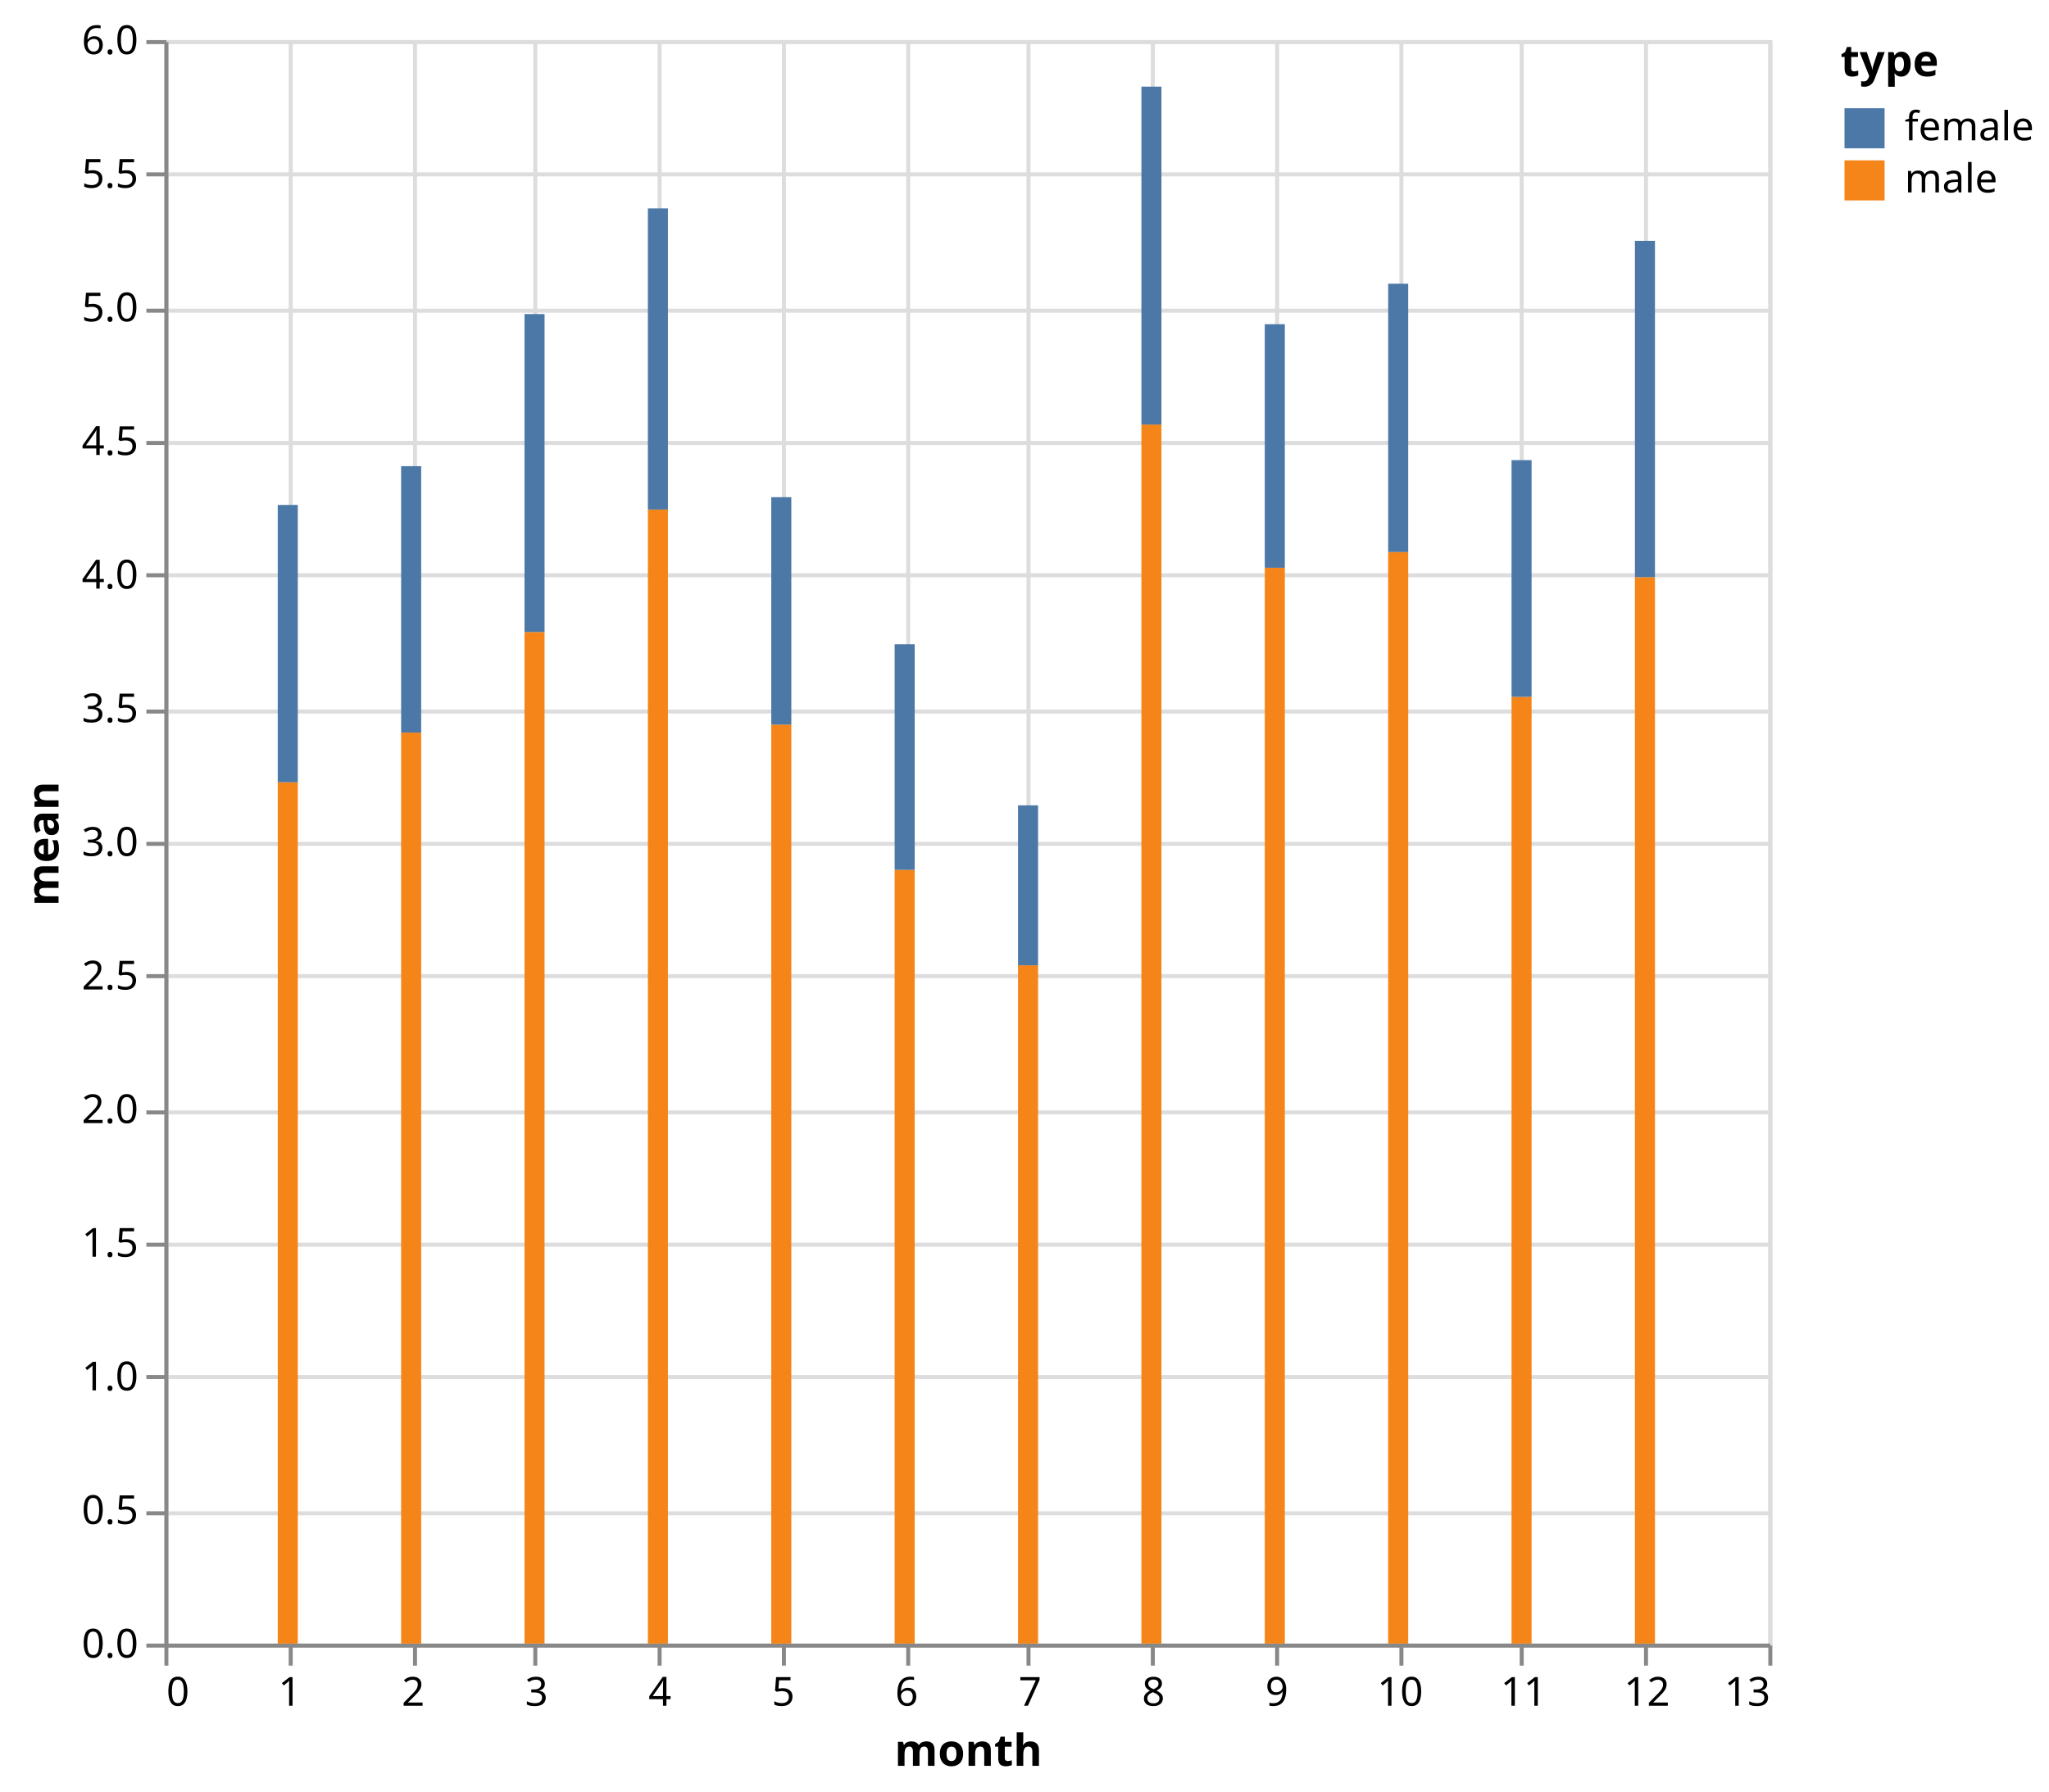
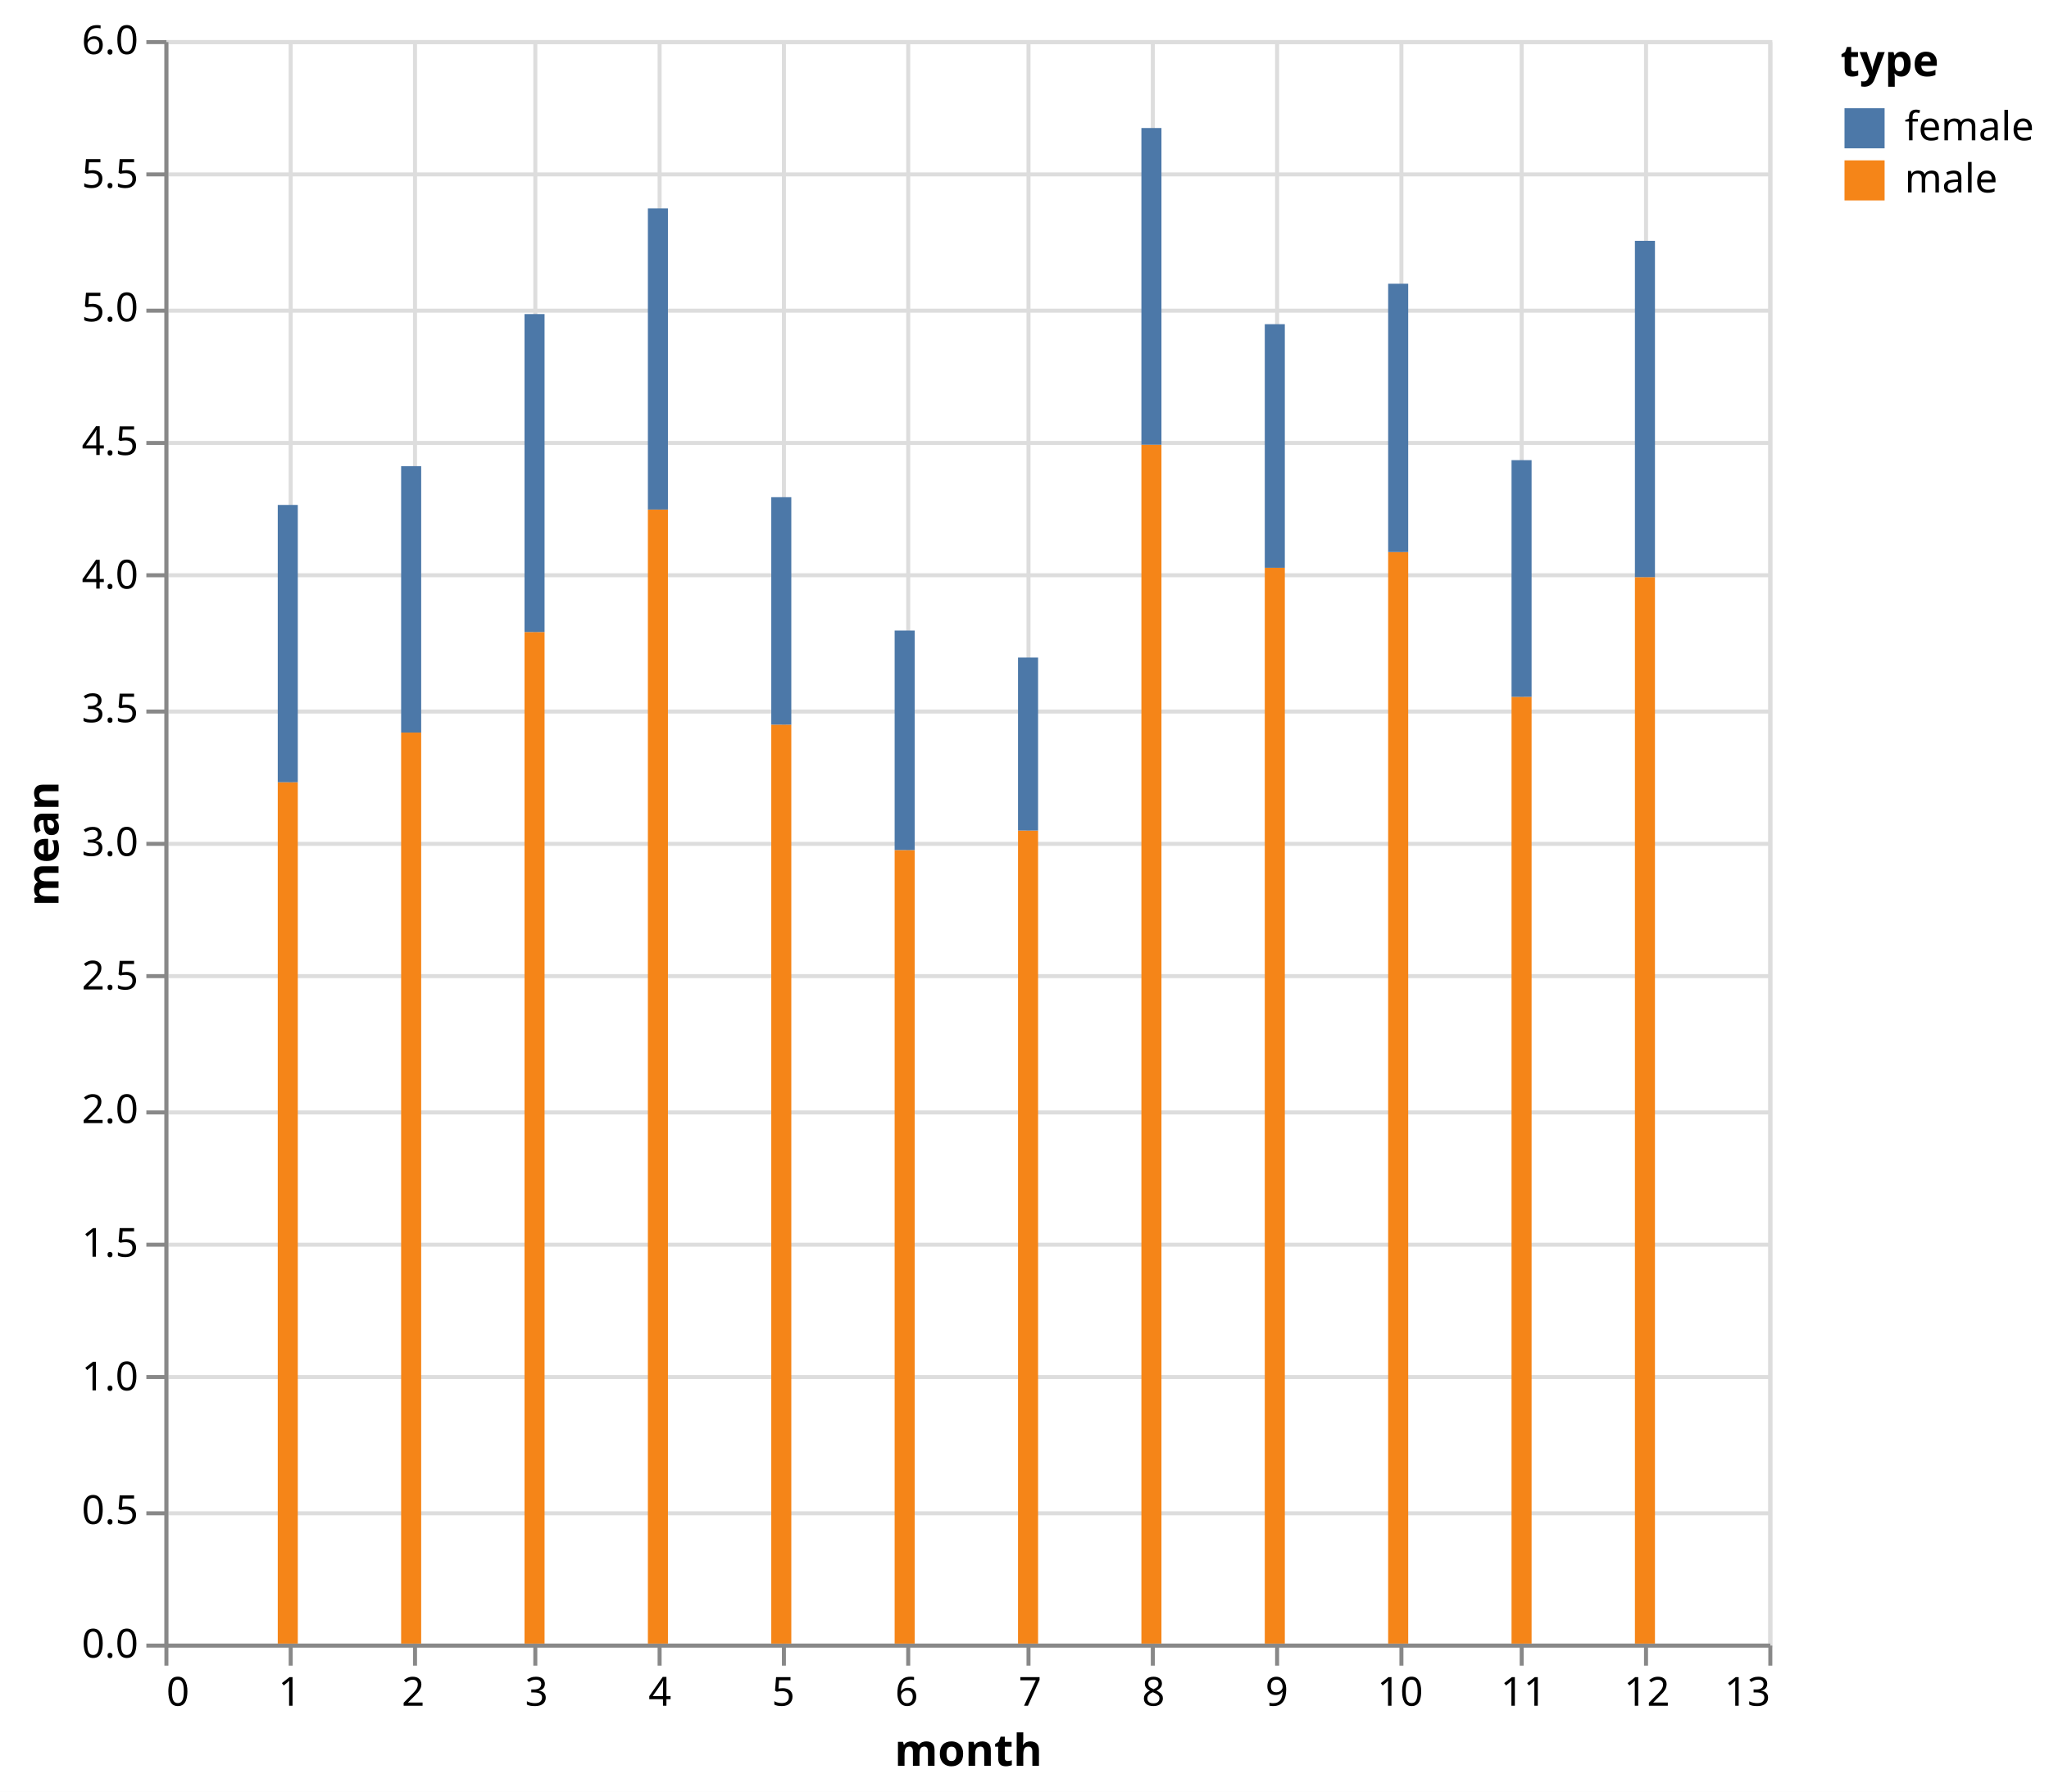
<svg xmlns="http://www.w3.org/2000/svg" version="1.1" class="marks" width="511" height="447" viewBox="0 0 511 447">
  <rect width="511" height="447" fill="white" />
  <g fill="none" stroke-miterlimit="10" transform="translate(41,10)">
    <g class="mark-group role-frame root" role="graphics-object" aria-roledescription="group mark container">
      <g transform="translate(0,0)">
        <path class="background" aria-hidden="true" d="M0.5,0.5h400v400h-400Z" stroke="#ddd" />
        <g>
          <g class="mark-group role-axis" aria-hidden="true">
            <g transform="translate(0.5,400.5)">
              <path class="background" aria-hidden="true" d="M0,0h0v0h0Z" pointer-events="none" />
              <g>
                <g class="mark-rule role-axis-grid" pointer-events="none">
                  <line transform="translate(0,-400)" x2="0" y2="400" stroke="#ddd" stroke-width="1" opacity="1" />
                  <line transform="translate(31,-400)" x2="0" y2="400" stroke="#ddd" stroke-width="1" opacity="1" />
                  <line transform="translate(62,-400)" x2="0" y2="400" stroke="#ddd" stroke-width="1" opacity="1" />
                  <line transform="translate(92,-400)" x2="0" y2="400" stroke="#ddd" stroke-width="1" opacity="1" />
                  <line transform="translate(123,-400)" x2="0" y2="400" stroke="#ddd" stroke-width="1" opacity="1" />
                  <line transform="translate(154,-400)" x2="0" y2="400" stroke="#ddd" stroke-width="1" opacity="1" />
                  <line transform="translate(185,-400)" x2="0" y2="400" stroke="#ddd" stroke-width="1" opacity="1" />
                  <line transform="translate(215,-400)" x2="0" y2="400" stroke="#ddd" stroke-width="1" opacity="1" />
                  <line transform="translate(246,-400)" x2="0" y2="400" stroke="#ddd" stroke-width="1" opacity="1" />
                  <line transform="translate(277,-400)" x2="0" y2="400" stroke="#ddd" stroke-width="1" opacity="1" />
                  <line transform="translate(308,-400)" x2="0" y2="400" stroke="#ddd" stroke-width="1" opacity="1" />
                  <line transform="translate(338,-400)" x2="0" y2="400" stroke="#ddd" stroke-width="1" opacity="1" />
                  <line transform="translate(369,-400)" x2="0" y2="400" stroke="#ddd" stroke-width="1" opacity="1" />
                  <line transform="translate(400,-400)" x2="0" y2="400" stroke="#ddd" stroke-width="1" opacity="1" />
                </g>
              </g>
              <path class="foreground" aria-hidden="true" d="" pointer-events="none" display="none" />
            </g>
          </g>
          <g class="mark-group role-axis" aria-hidden="true">
            <g transform="translate(0.5,0.5)">
              <path class="background" aria-hidden="true" d="M0,0h0v0h0Z" pointer-events="none" />
              <g>
                <g class="mark-rule role-axis-grid" pointer-events="none">
                  <line transform="translate(0,400)" x2="400" y2="0" stroke="#ddd" stroke-width="1" opacity="1" />
                  <line transform="translate(0,367)" x2="400" y2="0" stroke="#ddd" stroke-width="1" opacity="1" />
                  <line transform="translate(0,333)" x2="400" y2="0" stroke="#ddd" stroke-width="1" opacity="1" />
                  <line transform="translate(0,300)" x2="400" y2="0" stroke="#ddd" stroke-width="1" opacity="1" />
                  <line transform="translate(0,267)" x2="400" y2="0" stroke="#ddd" stroke-width="1" opacity="1" />
                  <line transform="translate(0,233)" x2="400" y2="0" stroke="#ddd" stroke-width="1" opacity="1" />
                  <line transform="translate(0,200)" x2="400" y2="0" stroke="#ddd" stroke-width="1" opacity="1" />
                  <line transform="translate(0,167)" x2="400" y2="0" stroke="#ddd" stroke-width="1" opacity="1" />
                  <line transform="translate(0,133)" x2="400" y2="0" stroke="#ddd" stroke-width="1" opacity="1" />
                  <line transform="translate(0,100)" x2="400" y2="0" stroke="#ddd" stroke-width="1" opacity="1" />
                  <line transform="translate(0,67)" x2="400" y2="0" stroke="#ddd" stroke-width="1" opacity="1" />
                  <line transform="translate(0,33)" x2="400" y2="0" stroke="#ddd" stroke-width="1" opacity="1" />
                  <line transform="translate(0,0)" x2="400" y2="0" stroke="#ddd" stroke-width="1" opacity="1" />
                </g>
              </g>
              <path class="foreground" aria-hidden="true" d="" pointer-events="none" display="none" />
            </g>
          </g>
          <g class="mark-group role-axis" role="graphics-symbol" aria-roledescription="axis" aria-label="X-axis titled 'month' for a linear scale with values from 0 to 13">
            <g transform="translate(0.5,400.5)">
              <path class="background" aria-hidden="true" d="M0,0h0v0h0Z" pointer-events="none" />
              <g>
                <g class="mark-rule role-axis-tick" pointer-events="none">
                  <line transform="translate(0,0)" x2="0" y2="5" stroke="#888" stroke-width="1" opacity="1" />
                  <line transform="translate(31,0)" x2="0" y2="5" stroke="#888" stroke-width="1" opacity="1" />
                  <line transform="translate(62,0)" x2="0" y2="5" stroke="#888" stroke-width="1" opacity="1" />
                  <line transform="translate(92,0)" x2="0" y2="5" stroke="#888" stroke-width="1" opacity="1" />
                  <line transform="translate(123,0)" x2="0" y2="5" stroke="#888" stroke-width="1" opacity="1" />
                  <line transform="translate(154,0)" x2="0" y2="5" stroke="#888" stroke-width="1" opacity="1" />
                  <line transform="translate(185,0)" x2="0" y2="5" stroke="#888" stroke-width="1" opacity="1" />
                  <line transform="translate(215,0)" x2="0" y2="5" stroke="#888" stroke-width="1" opacity="1" />
                  <line transform="translate(246,0)" x2="0" y2="5" stroke="#888" stroke-width="1" opacity="1" />
                  <line transform="translate(277,0)" x2="0" y2="5" stroke="#888" stroke-width="1" opacity="1" />
                  <line transform="translate(308,0)" x2="0" y2="5" stroke="#888" stroke-width="1" opacity="1" />
                  <line transform="translate(338,0)" x2="0" y2="5" stroke="#888" stroke-width="1" opacity="1" />
                  <line transform="translate(369,0)" x2="0" y2="5" stroke="#888" stroke-width="1" opacity="1" />
                  <line transform="translate(400,0)" x2="0" y2="5" stroke="#888" stroke-width="1" opacity="1" />
                </g>
                <g class="mark-text role-axis-label" pointer-events="none">
                  <text text-anchor="start" transform="translate(0,15)" font-family="sans-serif" font-size="10px" fill="#000" opacity="1">0</text>
                  <text text-anchor="middle" transform="translate(30.76923,15)" font-family="sans-serif" font-size="10px" fill="#000" opacity="1">1</text>
                  <text text-anchor="middle" transform="translate(61.53846,15)" font-family="sans-serif" font-size="10px" fill="#000" opacity="1">2</text>
                  <text text-anchor="middle" transform="translate(92.30769,15)" font-family="sans-serif" font-size="10px" fill="#000" opacity="1">3</text>
                  <text text-anchor="middle" transform="translate(123.0769,15)" font-family="sans-serif" font-size="10px" fill="#000" opacity="1">4</text>
                  <text text-anchor="middle" transform="translate(153.8462,15)" font-family="sans-serif" font-size="10px" fill="#000" opacity="1">5</text>
                  <text text-anchor="middle" transform="translate(184.6154,15)" font-family="sans-serif" font-size="10px" fill="#000" opacity="1">6</text>
                  <text text-anchor="middle" transform="translate(215.3846,15)" font-family="sans-serif" font-size="10px" fill="#000" opacity="1">7</text>
                  <text text-anchor="middle" transform="translate(246.1538,15)" font-family="sans-serif" font-size="10px" fill="#000" opacity="1">8</text>
                  <text text-anchor="middle" transform="translate(276.9231,15)" font-family="sans-serif" font-size="10px" fill="#000" opacity="1">9</text>
                  <text text-anchor="middle" transform="translate(307.6923,15)" font-family="sans-serif" font-size="10px" fill="#000" opacity="1">10</text>
                  <text text-anchor="middle" transform="translate(338.4615,15)" font-family="sans-serif" font-size="10px" fill="#000" opacity="1">11</text>
                  <text text-anchor="middle" transform="translate(369.2308,15)" font-family="sans-serif" font-size="10px" fill="#000" opacity="1">12</text>
                  <text text-anchor="end" transform="translate(400,15)" font-family="sans-serif" font-size="10px" fill="#000" opacity="1">13</text>
                </g>
                <g class="mark-rule role-axis-domain" pointer-events="none">
                  <line transform="translate(0,0)" x2="400" y2="0" stroke="#888" stroke-width="1" opacity="1" />
                </g>
                <g class="mark-text role-axis-title" pointer-events="none">
                  <text text-anchor="middle" transform="translate(200,30)" font-family="sans-serif" font-size="11px" font-weight="bold" fill="#000" opacity="1">month</text>
                </g>
              </g>
              <path class="foreground" aria-hidden="true" d="" pointer-events="none" display="none" />
            </g>
          </g>
          <g class="mark-group role-axis" role="graphics-symbol" aria-roledescription="axis" aria-label="Y-axis titled 'mean' for a linear scale with values from 0 to 6">
            <g transform="translate(0.5,0.5)">
              <path class="background" aria-hidden="true" d="M0,0h0v0h0Z" pointer-events="none" />
              <g>
                <g class="mark-rule role-axis-tick" pointer-events="none">
                  <line transform="translate(0,400)" x2="-5" y2="0" stroke="#888" stroke-width="1" opacity="1" />
                  <line transform="translate(0,367)" x2="-5" y2="0" stroke="#888" stroke-width="1" opacity="1" />
                  <line transform="translate(0,333)" x2="-5" y2="0" stroke="#888" stroke-width="1" opacity="1" />
                  <line transform="translate(0,300)" x2="-5" y2="0" stroke="#888" stroke-width="1" opacity="1" />
                  <line transform="translate(0,267)" x2="-5" y2="0" stroke="#888" stroke-width="1" opacity="1" />
                  <line transform="translate(0,233)" x2="-5" y2="0" stroke="#888" stroke-width="1" opacity="1" />
                  <line transform="translate(0,200)" x2="-5" y2="0" stroke="#888" stroke-width="1" opacity="1" />
                  <line transform="translate(0,167)" x2="-5" y2="0" stroke="#888" stroke-width="1" opacity="1" />
                  <line transform="translate(0,133)" x2="-5" y2="0" stroke="#888" stroke-width="1" opacity="1" />
                  <line transform="translate(0,100)" x2="-5" y2="0" stroke="#888" stroke-width="1" opacity="1" />
                  <line transform="translate(0,67)" x2="-5" y2="0" stroke="#888" stroke-width="1" opacity="1" />
                  <line transform="translate(0,33)" x2="-5" y2="0" stroke="#888" stroke-width="1" opacity="1" />
                  <line transform="translate(0,0)" x2="-5" y2="0" stroke="#888" stroke-width="1" opacity="1" />
                </g>
                <g class="mark-text role-axis-label" pointer-events="none">
                  <text text-anchor="end" transform="translate(-7,403)" font-family="sans-serif" font-size="10px" fill="#000" opacity="1">0.0</text>
                  <text text-anchor="end" transform="translate(-7,369.6667)" font-family="sans-serif" font-size="10px" fill="#000" opacity="1">0.5</text>
                  <text text-anchor="end" transform="translate(-7,336.3333)" font-family="sans-serif" font-size="10px" fill="#000" opacity="1">1.0</text>
                  <text text-anchor="end" transform="translate(-7,303)" font-family="sans-serif" font-size="10px" fill="#000" opacity="1">1.5</text>
                  <text text-anchor="end" transform="translate(-7,269.6667)" font-family="sans-serif" font-size="10px" fill="#000" opacity="1">2.0</text>
                  <text text-anchor="end" transform="translate(-7,236.3333)" font-family="sans-serif" font-size="10px" fill="#000" opacity="1">2.5</text>
                  <text text-anchor="end" transform="translate(-7,203)" font-family="sans-serif" font-size="10px" fill="#000" opacity="1">3.0</text>
                  <text text-anchor="end" transform="translate(-7,169.6667)" font-family="sans-serif" font-size="10px" fill="#000" opacity="1">3.5</text>
                  <text text-anchor="end" transform="translate(-7,136.3333)" font-family="sans-serif" font-size="10px" fill="#000" opacity="1">4.0</text>
                  <text text-anchor="end" transform="translate(-7,103)" font-family="sans-serif" font-size="10px" fill="#000" opacity="1">4.5</text>
                  <text text-anchor="end" transform="translate(-7,69.66667)" font-family="sans-serif" font-size="10px" fill="#000" opacity="1">5.0</text>
                  <text text-anchor="end" transform="translate(-7,36.33333)" font-family="sans-serif" font-size="10px" fill="#000" opacity="1">5.5</text>
                  <text text-anchor="end" transform="translate(-7,3)" font-family="sans-serif" font-size="10px" fill="#000" opacity="1">6.0</text>
                </g>
                <g class="mark-rule role-axis-domain" pointer-events="none">
                  <line transform="translate(0,400)" x2="0" y2="-400" stroke="#888" stroke-width="1" opacity="1" />
                </g>
                <g class="mark-text role-axis-title" pointer-events="none">
                  <text text-anchor="middle" transform="translate(-24.90137,200) rotate(-90) translate(0,-2)" font-family="sans-serif" font-size="11px" font-weight="bold" fill="#000" opacity="1">mean</text>
                </g>
              </g>
              <path class="foreground" aria-hidden="true" d="" pointer-events="none" display="none" />
            </g>
          </g>
          <g class="mark-rect role-mark marks" role="graphics-object" aria-roledescription="rect mark container">
            <path aria-label="month: 1; mean: 3.22303030303; type: male" role="graphics-symbol" aria-roledescription="bar" d="M28.269,185.131h5v214.869h-5Z" fill="#f58518" />
            <path aria-label="month: 2; mean: 3.4088748019; type: male" role="graphics-symbol" aria-roledescription="bar" d="M59.038,172.742h5v227.258h-5Z" fill="#f58518" />
            <path aria-label="month: 3; mean: 3.78514588859; type: male" role="graphics-symbol" aria-roledescription="bar" d="M89.808,147.657h5v252.343h-5Z" fill="#f58518" />
            <path aria-label="month: 4; mean: 4.24335378323; type: male" role="graphics-symbol" aria-roledescription="bar" d="M120.577,117.11h5v282.89h-5Z" fill="#f58518" />
            <path aria-label="month: 5; mean: 3.43861134632; type: male" role="graphics-symbol" aria-roledescription="bar" d="M151.346,170.759h5v229.241h-5Z" fill="#f58518" />
-             <path aria-label="month: 6; mean: 2.89511941848; type: male" role="graphics-symbol" aria-roledescription="bar" d="M182.115,206.992h5v193.008h-5Z" fill="#f58518" />
-             <path aria-label="month: 7; mean: 2.53800475059; type: male" role="graphics-symbol" aria-roledescription="bar" d="M212.885,230.8h5v169.2h-5Z" fill="#f58518" />
-             <path aria-label="month: 8; mean: 4.56147540984; type: male" role="graphics-symbol" aria-roledescription="bar" d="M243.654,95.902h5v304.098h-5Z" fill="#f58518" />
+             <path aria-label="month: 6; mean: 2.96930232558; type: male" role="graphics-symbol" aria-roledescription="bar" d="M182.115,202.047h5v197.953h-5Z" fill="#f58518" />
+             <path aria-label="month: 7; mean: 3.04231974922; type: male" role="graphics-symbol" aria-roledescription="bar" d="M212.885,197.179h5v202.821h-5Z" fill="#f58518" />
+             <path aria-label="month: 8; mean: 4.48613678373; type: male" role="graphics-symbol" aria-roledescription="bar" d="M243.654,100.924h5v299.076h-5Z" fill="#f58518" />
            <path aria-label="month: 9; mean: 4.0255033557; type: male" role="graphics-symbol" aria-roledescription="bar" d="M274.423,131.633h5v268.367h-5Z" fill="#f58518" />
            <path aria-label="month: 10; mean: 4.08425414365; type: male" role="graphics-symbol" aria-roledescription="bar" d="M305.192,127.716h5v272.284h-5Z" fill="#f58518" />
            <path aria-label="month: 11; mean: 3.54256670902; type: male" role="graphics-symbol" aria-roledescription="bar" d="M335.962,163.829h5v236.171h-5Z" fill="#f58518" />
            <path aria-label="month: 12; mean: 3.99049128368; type: male" role="graphics-symbol" aria-roledescription="bar" d="M366.731,133.967h5v266.033h-5Z" fill="#f58518" />
            <path aria-label="month: 1; mean: 1.03757575758; type: female" role="graphics-symbol" aria-roledescription="bar" d="M28.269,115.96h5v69.172h-5Z" fill="#4c78a8" />
            <path aria-label="month: 2; mean: 0.996830427892; type: female" role="graphics-symbol" aria-roledescription="bar" d="M59.038,106.286h5v66.455h-5Z" fill="#4c78a8" />
            <path aria-label="month: 3; mean: 1.18965517241; type: female" role="graphics-symbol" aria-roledescription="bar" d="M89.808,68.347h5v79.31h-5Z" fill="#4c78a8" />
            <path aria-label="month: 4; mean: 1.12678936605; type: female" role="graphics-symbol" aria-roledescription="bar" d="M120.577,41.99h5v75.119h-5Z" fill="#4c78a8" />
            <path aria-label="month: 5; mean: 0.850973751058; type: female" role="graphics-symbol" aria-roledescription="bar" d="M151.346,114.028h5v56.732h-5Z" fill="#4c78a8" />
-             <path aria-label="month: 6; mean: 0.844236760125; type: female" role="graphics-symbol" aria-roledescription="bar" d="M182.115,150.71h5v56.282h-5Z" fill="#4c78a8" />
-             <path aria-label="month: 7; mean: 0.598574821853; type: female" role="graphics-symbol" aria-roledescription="bar" d="M212.885,190.895h5v39.905h-5Z" fill="#4c78a8" />
-             <path aria-label="month: 8; mean: 1.2643442623; type: female" role="graphics-symbol" aria-roledescription="bar" d="M243.654,11.612h5v84.29h-5Z" fill="#4c78a8" />
+             <path aria-label="month: 6; mean: 0.821395348837; type: female" role="graphics-symbol" aria-roledescription="bar" d="M182.115,147.287h5v54.76h-5Z" fill="#4c78a8" />
+             <path aria-label="month: 7; mean: 0.647335423197; type: female" role="graphics-symbol" aria-roledescription="bar" d="M212.885,154.023h5v43.156h-5Z" fill="#4c78a8" />
+             <path aria-label="month: 8; mean: 1.18484288355; type: female" role="graphics-symbol" aria-roledescription="bar" d="M243.654,21.935h5v78.99h-5Z" fill="#4c78a8" />
            <path aria-label="month: 9; mean: 0.911409395973; type: female" role="graphics-symbol" aria-roledescription="bar" d="M274.423,70.872h5v60.761h-5Z" fill="#4c78a8" />
            <path aria-label="month: 10; mean: 1.00414364641; type: female" role="graphics-symbol" aria-roledescription="bar" d="M305.192,60.773h5v66.943h-5Z" fill="#4c78a8" />
            <path aria-label="month: 11; mean: 0.885641677255; type: female" role="graphics-symbol" aria-roledescription="bar" d="M335.962,104.786h5v59.043h-5Z" fill="#4c78a8" />
            <path aria-label="month: 12; mean: 1.25832012678; type: female" role="graphics-symbol" aria-roledescription="bar" d="M366.731,50.079h5v83.888h-5Z" fill="#4c78a8" />
          </g>
          <g class="mark-group role-legend" role="graphics-symbol" aria-roledescription="legend" aria-label="Symbol legend titled 'type' for fill color with 2 values: female, male">
            <g transform="translate(418,0)">
              <path class="background" aria-hidden="true" d="M0,0h47v40h-47Z" pointer-events="none" />
              <g>
                <g class="mark-group role-legend-entry">
                  <g transform="translate(0,16)">
                    <path class="background" aria-hidden="true" d="M0,0h0v0h0Z" pointer-events="none" />
                    <g>
                      <g class="mark-group role-scope" role="graphics-object" aria-roledescription="group mark container">
                        <g transform="translate(0,0)">
                          <path class="background" aria-hidden="true" d="M0,0h46.015v11h-46.015Z" pointer-events="none" opacity="1" />
                          <g>
                            <g class="mark-symbol role-legend-symbol" pointer-events="none">
                              <path transform="translate(6,6)" d="M-5,-5h10v10h-10Z" fill="#4c78a8" stroke-width="1.5" opacity="1" />
                            </g>
                            <g class="mark-text role-legend-label" pointer-events="none">
                              <text text-anchor="start" transform="translate(16,9)" font-family="sans-serif" font-size="10px" fill="#000" opacity="1">female</text>
                            </g>
                          </g>
                          <path class="foreground" aria-hidden="true" d="" pointer-events="none" display="none" />
                        </g>
                        <g transform="translate(0,13)">
                          <path class="background" aria-hidden="true" d="M0,0h46.015v11h-46.015Z" pointer-events="none" opacity="1" />
                          <g>
                            <g class="mark-symbol role-legend-symbol" pointer-events="none">
                              <path transform="translate(6,6)" d="M-5,-5h10v10h-10Z" fill="#f58518" stroke-width="1.5" opacity="1" />
                            </g>
                            <g class="mark-text role-legend-label" pointer-events="none">
                              <text text-anchor="start" transform="translate(16,9)" font-family="sans-serif" font-size="10px" fill="#000" opacity="1">male</text>
                            </g>
                          </g>
                          <path class="foreground" aria-hidden="true" d="" pointer-events="none" display="none" />
                        </g>
                      </g>
                    </g>
                    <path class="foreground" aria-hidden="true" d="" pointer-events="none" display="none" />
                  </g>
                </g>
                <g class="mark-text role-legend-title" pointer-events="none">
                  <text text-anchor="start" transform="translate(0,9)" font-family="sans-serif" font-size="11px" font-weight="bold" fill="#000" opacity="1">type</text>
                </g>
              </g>
              <path class="foreground" aria-hidden="true" d="" pointer-events="none" display="none" />
            </g>
          </g>
        </g>
        <path class="foreground" aria-hidden="true" d="" display="none" />
      </g>
    </g>
  </g>
</svg>
